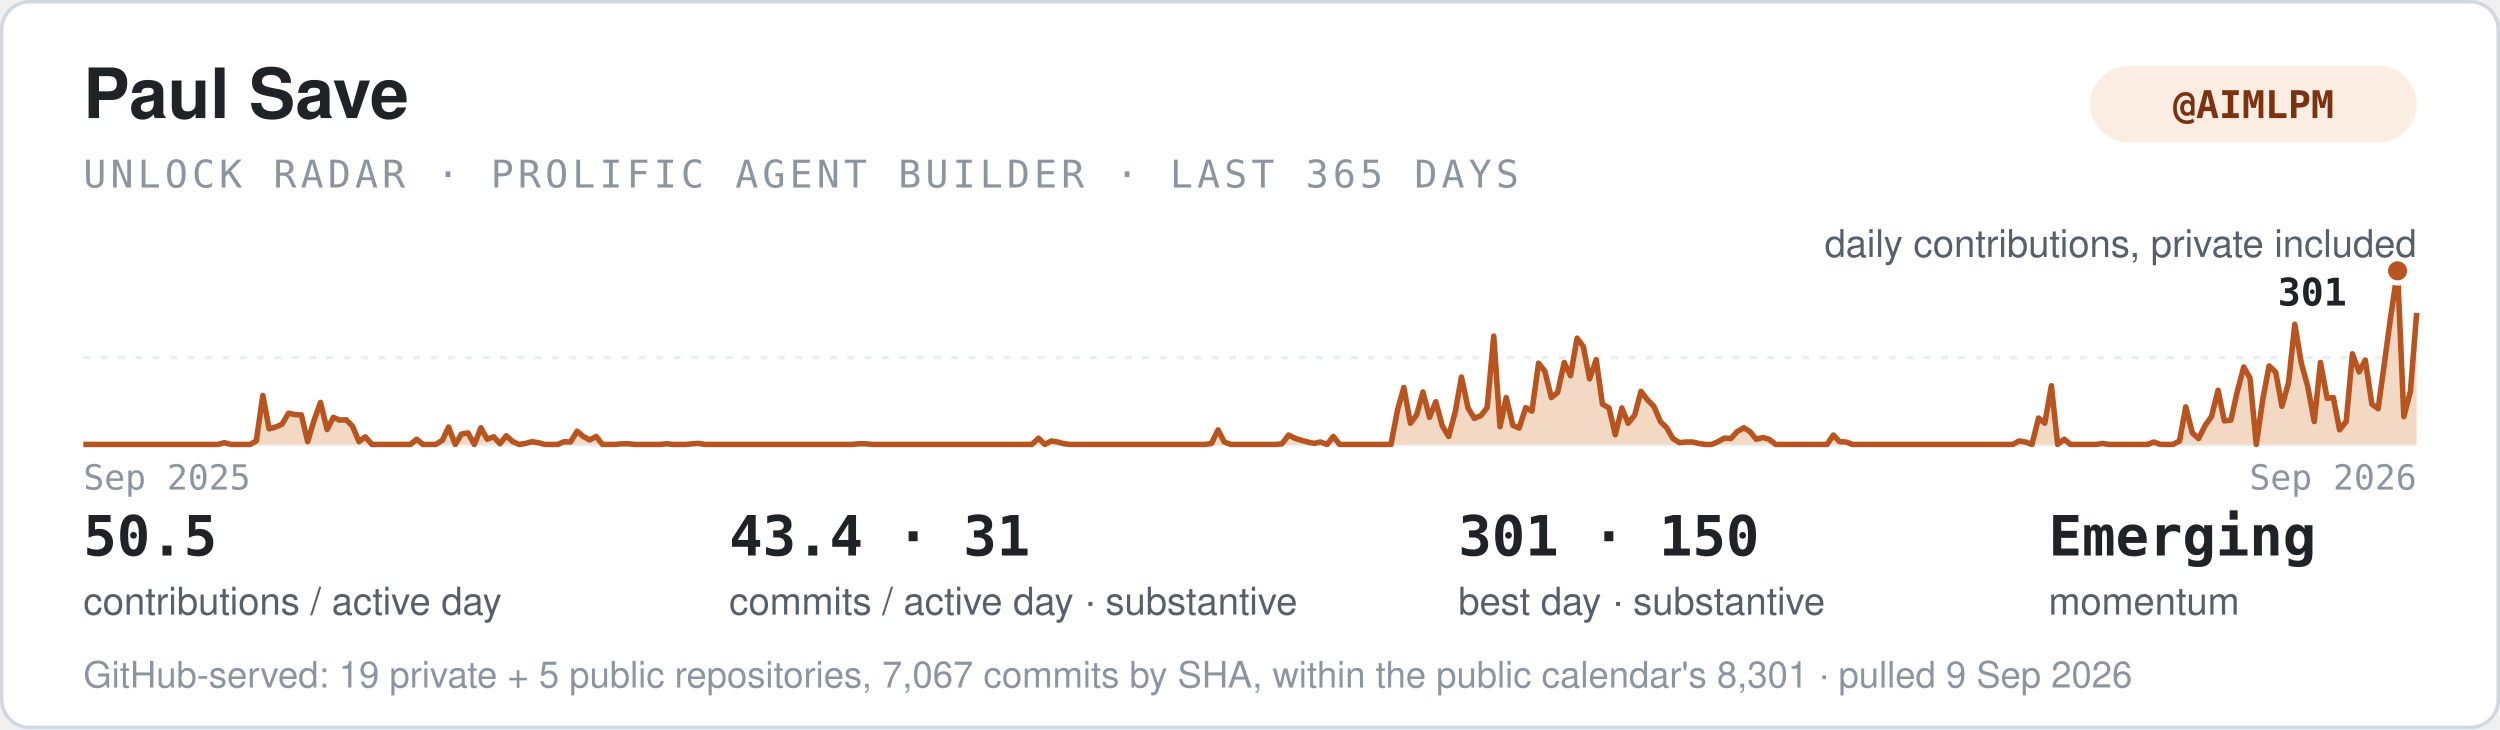
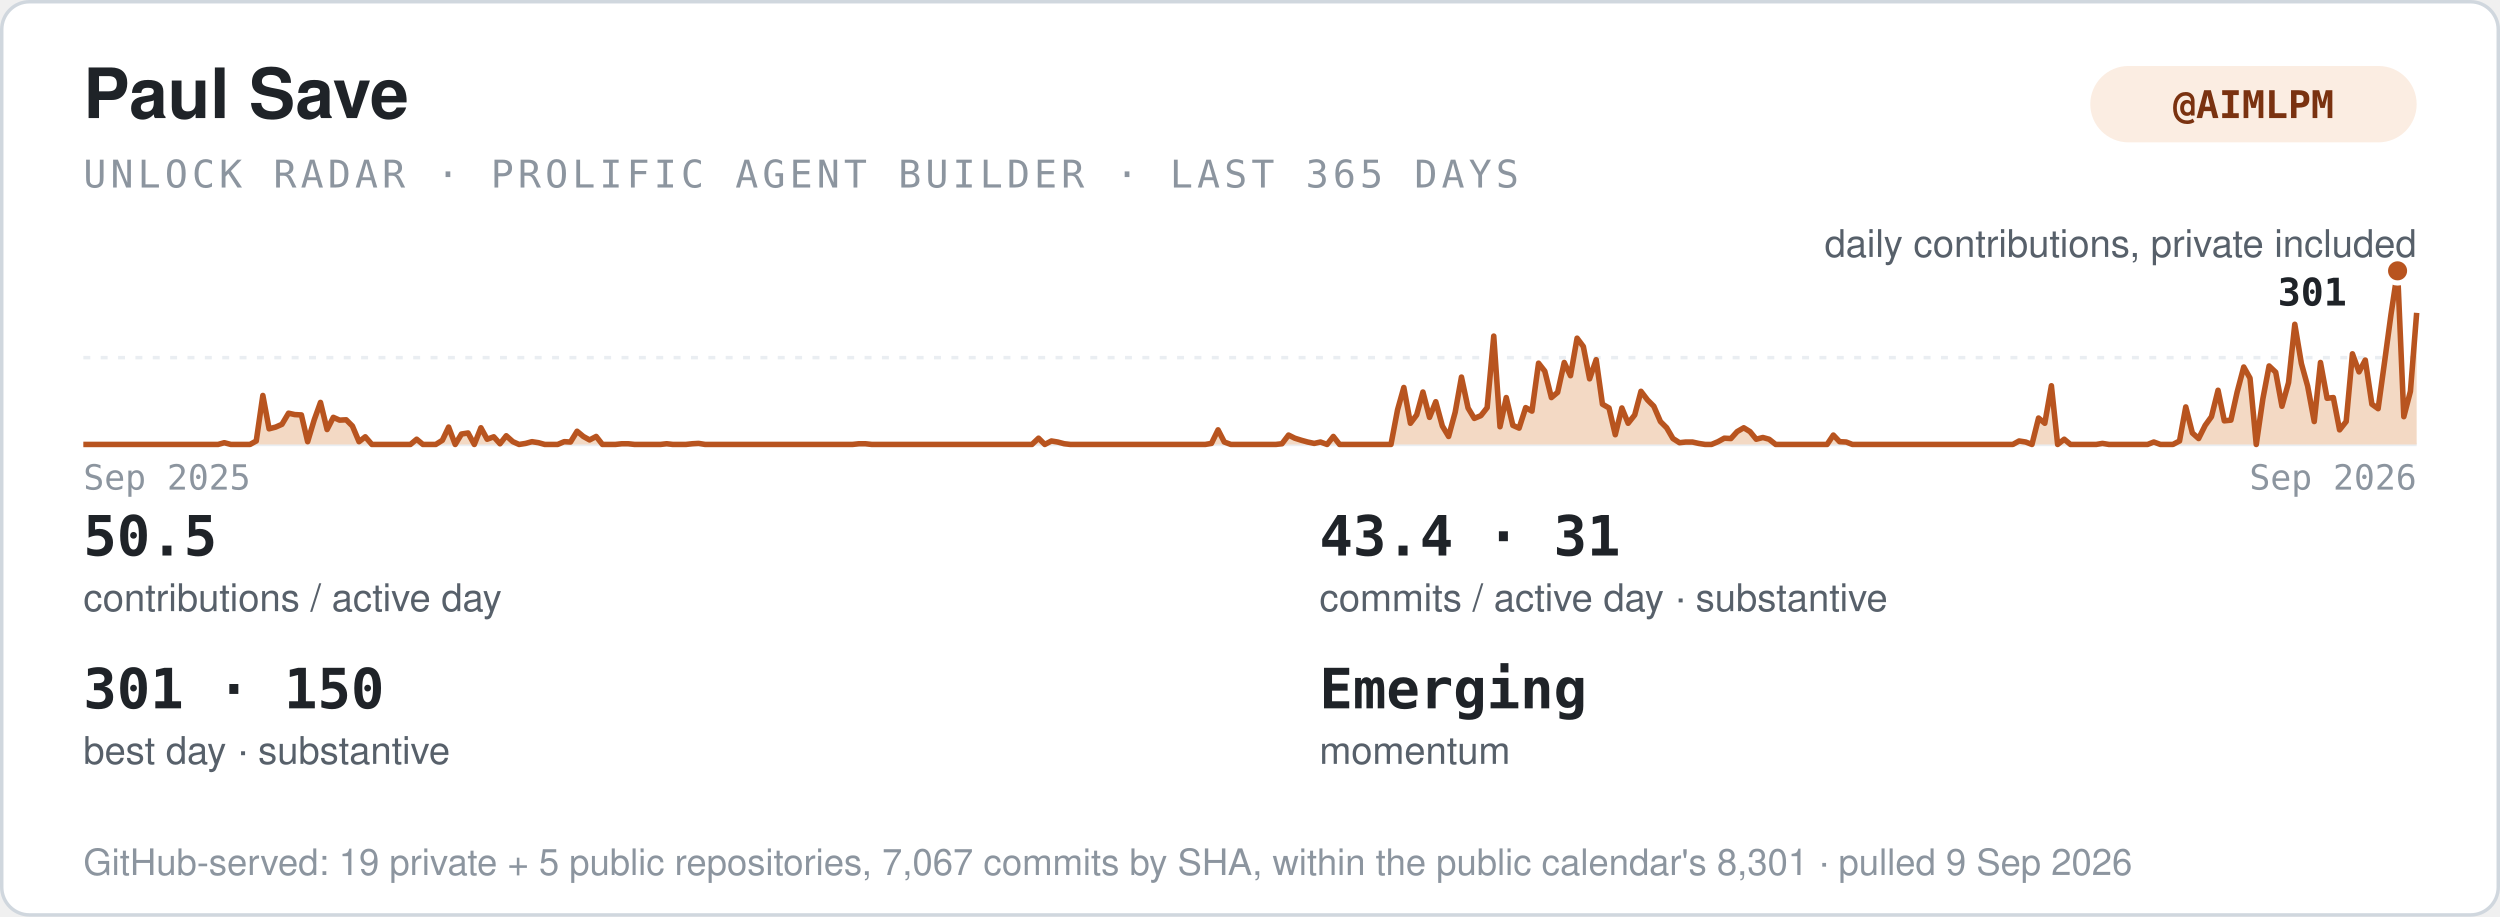
- <svg xmlns="http://www.w3.org/2000/svg" width="720" height="210" viewBox="0 0 720 210" role="img" aria-label="Paul Save: Unlock Radar badge">
-   <rect x="0.5" y="0.5" width="719" height="209" rx="8" fill="#FFFFFF" stroke="#D0D7DE" />
+ <svg xmlns="http://www.w3.org/2000/svg" width="720" height="264" viewBox="0 0 720 264" role="img" aria-label="Paul Save: Unlock Radar badge">
+   <rect x="0.5" y="0.5" width="719" height="263" rx="8" fill="#FFFFFF" stroke="#D0D7DE" />
  <text x="24" y="34" font-family="-apple-system, BlinkMacSystemFont, 'Segoe UI', Helvetica, Arial, sans-serif" font-size="20" font-weight="700" fill="#1F2328">Paul Save</text>
  <text x="24" y="54" font-family="ui-monospace, SFMono-Regular, Menlo, Consolas, monospace" font-size="11" letter-spacing="1.2" fill="#8C959F">UNLOCK RADAR · PROLIFIC AGENT BUILDER · LAST 365 DAYS</text>
  <rect x="602" y="19" width="94" height="22" rx="11" fill="#FBEDE2" />
  <text x="649" y="34" text-anchor="middle" font-family="ui-monospace, SFMono-Regular, Menlo, Consolas, monospace" font-size="11" font-weight="600" fill="#7A3210">@AIMLPM</text>
  <line x1="24" x2="696" y1="128" y2="128" stroke="#EAEEF2" />
  <line x1="24" x2="696" y1="103.0" y2="103.0" stroke="#EAEEF2" stroke-dasharray="2 3" />
  <path d="M24.0,128.0 L25.8,128.0 L27.7,128.0 L29.5,128.0 L31.4,128.0 L33.2,128.0 L35.1,128.0 L36.9,128.0 L38.8,128.0 L40.6,128.0 L42.5,128.0 L44.3,128.0 L46.2,128.0 L48.0,128.0 L49.8,128.0 L51.7,128.0 L53.5,128.0 L55.4,128.0 L57.2,128.0 L59.1,128.0 L60.9,128.0 L62.8,128.0 L64.6,127.5 L66.5,128.0 L68.3,128.0 L70.2,128.0 L72.0,128.0 L73.8,127.0 L75.7,113.9 L77.5,123.5 L79.4,123.0 L81.2,122.2 L83.1,119.0 L84.9,119.4 L86.8,119.5 L88.6,127.2 L90.5,120.9 L92.3,115.9 L94.2,123.7 L96.0,120.2 L97.8,121.0 L99.7,120.9 L101.5,122.7 L103.4,127.2 L105.2,125.8 L107.1,128.0 L108.9,128.0 L110.8,128.0 L112.6,128.0 L114.5,128.0 L116.3,128.0 L118.2,128.0 L120.0,126.5 L121.8,128.0 L123.7,128.0 L125.5,128.0 L127.4,126.8 L129.2,123.0 L131.1,128.0 L132.9,125.0 L134.8,124.7 L136.6,128.0 L138.5,123.2 L140.3,126.5 L142.2,125.8 L144.0,127.8 L145.8,125.5 L147.7,127.2 L149.5,128.0 L151.4,127.7 L153.2,127.2 L155.1,127.5 L156.9,128.0 L158.8,128.0 L160.6,128.0 L162.5,127.2 L164.3,127.3 L166.2,124.2 L168.0,125.7 L169.8,126.7 L171.7,125.7 L173.5,128.0 L175.4,128.0 L177.2,128.0 L179.1,127.8 L180.9,127.8 L182.8,128.0 L184.6,128.0 L186.5,128.0 L188.3,128.0 L190.2,128.0 L192.0,127.8 L193.8,128.0 L195.7,128.0 L197.5,128.0 L199.4,127.8 L201.2,127.7 L203.1,128.0 L204.9,128.0 L206.8,128.0 L208.6,128.0 L210.5,128.0 L212.3,128.0 L214.2,128.0 L216.0,128.0 L217.8,128.0 L219.7,128.0 L221.5,128.0 L223.4,128.0 L225.2,128.0 L227.1,128.0 L228.9,128.0 L230.8,128.0 L232.6,128.0 L234.5,128.0 L236.3,128.0 L238.2,128.0 L240.0,128.0 L241.8,128.0 L243.7,128.0 L245.5,128.0 L247.4,127.8 L249.2,127.8 L251.1,128.0 L252.9,128.0 L254.8,128.0 L256.6,128.0 L258.5,128.0 L260.3,128.0 L262.2,128.0 L264.0,128.0 L265.8,128.0 L267.7,128.0 L269.5,128.0 L271.4,128.0 L273.2,128.0 L275.1,128.0 L276.9,128.0 L278.8,128.0 L280.6,128.0 L282.5,128.0 L284.3,128.0 L286.2,128.0 L288.0,128.0 L289.8,128.0 L291.7,128.0 L293.5,128.0 L295.4,128.0 L297.2,128.0 L299.1,126.2 L300.9,128.0 L302.8,127.0 L304.6,127.3 L306.5,127.8 L308.3,128.0 L310.2,128.0 L312.0,128.0 L313.8,128.0 L315.7,128.0 L317.5,128.0 L319.4,128.0 L321.2,128.0 L323.1,128.0 L324.9,128.0 L326.8,128.0 L328.6,128.0 L330.5,128.0 L332.3,128.0 L334.2,128.0 L336.0,128.0 L337.8,128.0 L339.7,128.0 L341.5,128.0 L343.4,128.0 L345.2,128.0 L347.1,128.0 L348.9,127.7 L350.8,123.8 L352.6,127.3 L354.5,128.0 L356.3,128.0 L358.2,128.0 L360.0,128.0 L361.8,128.0 L363.7,128.0 L365.5,128.0 L367.4,128.0 L369.2,127.8 L371.1,125.3 L372.9,126.2 L374.8,126.8 L376.6,127.3 L378.5,127.7 L380.3,127.3 L382.2,128.0 L384.0,125.7 L385.8,128.0 L387.7,128.0 L389.5,128.0 L391.4,128.0 L393.2,128.0 L395.1,128.0 L396.9,128.0 L398.8,128.0 L400.6,128.0 L402.5,118.0 L404.3,111.6 L406.2,121.9 L408.0,119.5 L409.8,112.9 L411.7,120.2 L413.5,115.7 L415.4,122.7 L417.2,125.7 L419.1,118.7 L420.9,108.6 L422.8,117.5 L424.6,120.5 L426.5,119.7 L428.3,117.4 L430.2,96.8 L432.0,122.9 L433.8,114.5 L435.7,122.5 L437.5,123.3 L439.4,117.4 L441.2,118.4 L443.1,104.6 L444.9,106.9 L446.8,114.5 L448.6,113.0 L450.5,104.4 L452.3,108.2 L454.2,97.4 L456.0,99.8 L457.8,109.1 L459.7,103.6 L461.5,116.4 L463.4,117.5 L465.2,125.2 L467.1,117.5 L468.9,121.9 L470.8,119.5 L472.6,112.7 L474.5,115.2 L476.3,117.0 L478.2,121.4 L480.0,123.2 L481.8,126.3 L483.7,127.5 L485.5,127.3 L487.4,127.3 L489.2,127.7 L491.1,128.0 L492.9,128.0 L494.8,127.2 L496.6,126.2 L498.5,126.3 L500.3,124.3 L502.2,123.2 L504.0,124.3 L505.8,126.5 L507.7,126.0 L509.5,126.5 L511.4,128.0 L513.2,128.0 L515.1,128.0 L516.9,128.0 L518.8,128.0 L520.6,128.0 L522.5,128.0 L524.3,128.0 L526.2,128.0 L528.0,125.3 L529.8,127.2 L531.7,127.3 L533.5,128.0 L535.4,128.0 L537.2,128.0 L539.1,128.0 L540.9,128.0 L542.8,128.0 L544.6,128.0 L546.5,128.0 L548.3,128.0 L550.2,128.0 L552.0,128.0 L553.8,128.0 L555.7,128.0 L557.5,128.0 L559.4,128.0 L561.2,128.0 L563.1,128.0 L564.9,128.0 L566.8,128.0 L568.6,128.0 L570.5,128.0 L572.3,128.0 L574.2,128.0 L576.0,128.0 L577.8,128.0 L579.7,128.0 L581.5,127.0 L583.4,127.3 L585.2,128.0 L587.1,120.4 L588.9,121.9 L590.8,111.1 L592.6,128.0 L594.5,126.5 L596.3,128.0 L598.2,128.0 L600.0,128.0 L601.8,128.0 L603.7,128.0 L605.5,127.7 L607.4,128.0 L609.2,128.0 L611.1,128.0 L612.9,128.0 L614.8,128.0 L616.6,128.0 L618.5,128.0 L620.3,127.3 L622.2,128.0 L624.0,128.0 L625.8,128.0 L627.7,127.0 L629.5,117.2 L631.4,124.7 L633.2,126.3 L635.1,122.5 L636.9,120.0 L638.8,112.4 L640.6,121.2 L642.5,121.0 L644.3,112.9 L646.2,105.7 L648.0,108.9 L649.8,128.0 L651.7,114.9 L653.5,105.4 L655.4,107.2 L657.2,117.0 L659.1,110.2 L660.9,93.4 L662.8,104.7 L664.6,111.2 L666.5,121.4 L668.3,104.4 L670.2,114.7 L672.0,114.5 L673.8,123.8 L675.7,121.4 L677.5,101.9 L679.4,107.1 L681.2,103.7 L683.1,116.4 L684.9,117.7 L686.8,103.9 L688.6,90.6 L690.5,78.0 L692.3,120.0 L694.2,112.7 L696.0,90.1 L696.0,128 L24,128 Z" fill="#F3D9C4" />
  <path d="M24.0,128.0 L25.8,128.0 L27.7,128.0 L29.5,128.0 L31.4,128.0 L33.2,128.0 L35.1,128.0 L36.9,128.0 L38.8,128.0 L40.6,128.0 L42.5,128.0 L44.3,128.0 L46.2,128.0 L48.0,128.0 L49.8,128.0 L51.7,128.0 L53.5,128.0 L55.4,128.0 L57.2,128.0 L59.1,128.0 L60.9,128.0 L62.8,128.0 L64.6,127.5 L66.5,128.0 L68.3,128.0 L70.2,128.0 L72.0,128.0 L73.8,127.0 L75.7,113.9 L77.5,123.5 L79.4,123.0 L81.2,122.2 L83.1,119.0 L84.9,119.4 L86.8,119.5 L88.6,127.2 L90.5,120.9 L92.3,115.9 L94.2,123.7 L96.0,120.2 L97.8,121.0 L99.7,120.9 L101.5,122.7 L103.4,127.2 L105.2,125.8 L107.1,128.0 L108.9,128.0 L110.8,128.0 L112.6,128.0 L114.5,128.0 L116.3,128.0 L118.2,128.0 L120.0,126.5 L121.8,128.0 L123.7,128.0 L125.5,128.0 L127.4,126.8 L129.2,123.0 L131.1,128.0 L132.9,125.0 L134.8,124.7 L136.6,128.0 L138.5,123.2 L140.3,126.5 L142.2,125.8 L144.0,127.8 L145.8,125.5 L147.7,127.2 L149.5,128.0 L151.4,127.7 L153.2,127.2 L155.1,127.5 L156.9,128.0 L158.8,128.0 L160.6,128.0 L162.5,127.2 L164.3,127.3 L166.2,124.2 L168.0,125.7 L169.8,126.7 L171.7,125.7 L173.5,128.0 L175.4,128.0 L177.2,128.0 L179.1,127.8 L180.9,127.8 L182.8,128.0 L184.6,128.0 L186.5,128.0 L188.3,128.0 L190.2,128.0 L192.0,127.8 L193.8,128.0 L195.7,128.0 L197.5,128.0 L199.4,127.8 L201.2,127.7 L203.1,128.0 L204.9,128.0 L206.8,128.0 L208.6,128.0 L210.5,128.0 L212.3,128.0 L214.2,128.0 L216.0,128.0 L217.8,128.0 L219.7,128.0 L221.5,128.0 L223.4,128.0 L225.2,128.0 L227.1,128.0 L228.9,128.0 L230.8,128.0 L232.6,128.0 L234.5,128.0 L236.3,128.0 L238.2,128.0 L240.0,128.0 L241.8,128.0 L243.7,128.0 L245.5,128.0 L247.4,127.8 L249.2,127.8 L251.1,128.0 L252.9,128.0 L254.8,128.0 L256.6,128.0 L258.5,128.0 L260.3,128.0 L262.2,128.0 L264.0,128.0 L265.8,128.0 L267.7,128.0 L269.5,128.0 L271.4,128.0 L273.2,128.0 L275.1,128.0 L276.9,128.0 L278.8,128.0 L280.6,128.0 L282.5,128.0 L284.3,128.0 L286.2,128.0 L288.0,128.0 L289.8,128.0 L291.7,128.0 L293.5,128.0 L295.4,128.0 L297.2,128.0 L299.1,126.2 L300.9,128.0 L302.8,127.0 L304.6,127.3 L306.5,127.8 L308.3,128.0 L310.2,128.0 L312.0,128.0 L313.8,128.0 L315.7,128.0 L317.5,128.0 L319.4,128.0 L321.2,128.0 L323.1,128.0 L324.9,128.0 L326.8,128.0 L328.6,128.0 L330.5,128.0 L332.3,128.0 L334.2,128.0 L336.0,128.0 L337.8,128.0 L339.7,128.0 L341.5,128.0 L343.4,128.0 L345.2,128.0 L347.1,128.0 L348.9,127.7 L350.8,123.8 L352.6,127.3 L354.5,128.0 L356.3,128.0 L358.2,128.0 L360.0,128.0 L361.8,128.0 L363.7,128.0 L365.5,128.0 L367.4,128.0 L369.2,127.8 L371.1,125.3 L372.9,126.2 L374.8,126.8 L376.6,127.3 L378.5,127.7 L380.3,127.3 L382.2,128.0 L384.0,125.7 L385.8,128.0 L387.7,128.0 L389.5,128.0 L391.4,128.0 L393.2,128.0 L395.1,128.0 L396.9,128.0 L398.8,128.0 L400.6,128.0 L402.5,118.0 L404.3,111.6 L406.2,121.9 L408.0,119.5 L409.8,112.9 L411.7,120.2 L413.5,115.7 L415.4,122.7 L417.2,125.7 L419.1,118.7 L420.9,108.6 L422.8,117.5 L424.6,120.5 L426.5,119.7 L428.3,117.4 L430.2,96.8 L432.0,122.9 L433.8,114.5 L435.7,122.5 L437.5,123.3 L439.4,117.4 L441.2,118.4 L443.1,104.6 L444.9,106.9 L446.8,114.5 L448.6,113.0 L450.5,104.4 L452.3,108.2 L454.2,97.4 L456.0,99.8 L457.8,109.1 L459.7,103.6 L461.5,116.4 L463.4,117.5 L465.2,125.2 L467.1,117.5 L468.9,121.9 L470.8,119.5 L472.6,112.7 L474.5,115.2 L476.3,117.0 L478.2,121.4 L480.0,123.2 L481.8,126.3 L483.7,127.5 L485.5,127.3 L487.4,127.3 L489.2,127.7 L491.1,128.0 L492.9,128.0 L494.8,127.2 L496.6,126.2 L498.5,126.3 L500.3,124.3 L502.2,123.2 L504.0,124.3 L505.8,126.5 L507.7,126.0 L509.5,126.5 L511.4,128.0 L513.2,128.0 L515.1,128.0 L516.9,128.0 L518.8,128.0 L520.6,128.0 L522.5,128.0 L524.3,128.0 L526.2,128.0 L528.0,125.3 L529.8,127.2 L531.7,127.3 L533.5,128.0 L535.4,128.0 L537.2,128.0 L539.1,128.0 L540.9,128.0 L542.8,128.0 L544.6,128.0 L546.5,128.0 L548.3,128.0 L550.2,128.0 L552.0,128.0 L553.8,128.0 L555.7,128.0 L557.5,128.0 L559.4,128.0 L561.2,128.0 L563.1,128.0 L564.9,128.0 L566.8,128.0 L568.6,128.0 L570.5,128.0 L572.3,128.0 L574.2,128.0 L576.0,128.0 L577.8,128.0 L579.7,128.0 L581.5,127.0 L583.4,127.3 L585.2,128.0 L587.1,120.4 L588.9,121.9 L590.8,111.1 L592.6,128.0 L594.5,126.5 L596.3,128.0 L598.2,128.0 L600.0,128.0 L601.8,128.0 L603.7,128.0 L605.5,127.7 L607.4,128.0 L609.2,128.0 L611.1,128.0 L612.9,128.0 L614.8,128.0 L616.6,128.0 L618.5,128.0 L620.3,127.3 L622.2,128.0 L624.0,128.0 L625.8,128.0 L627.7,127.0 L629.5,117.2 L631.4,124.7 L633.2,126.3 L635.1,122.5 L636.9,120.0 L638.8,112.4 L640.6,121.2 L642.5,121.0 L644.3,112.9 L646.2,105.7 L648.0,108.9 L649.8,128.0 L651.7,114.9 L653.5,105.4 L655.4,107.2 L657.2,117.0 L659.1,110.2 L660.9,93.4 L662.8,104.7 L664.6,111.2 L666.5,121.4 L668.3,104.4 L670.2,114.7 L672.0,114.5 L673.8,123.8 L675.7,121.4 L677.5,101.9 L679.4,107.1 L681.2,103.7 L683.1,116.4 L684.9,117.7 L686.8,103.9 L688.6,90.6 L690.5,78.0 L692.3,120.0 L694.2,112.7 L696.0,90.1" fill="none" stroke="#B8541F" stroke-width="1.6" stroke-linejoin="round" />
  <circle cx="690.5" cy="78.0" r="3.5" fill="#B8541F" stroke="#FFFFFF" stroke-width="1.5" />
  <text x="656.0" y="88.0" font-family="ui-monospace, SFMono-Regular, Menlo, Consolas, monospace" font-size="11" font-weight="600" fill="#1F2328">301</text>
  <text x="24" y="141" font-family="ui-monospace, SFMono-Regular, Menlo, Consolas, monospace" font-size="10" fill="#8C959F">Sep 2025</text>
  <text x="696" y="141" text-anchor="end" font-family="ui-monospace, SFMono-Regular, Menlo, Consolas, monospace" font-size="10" fill="#8C959F">Sep 2026</text>
  <text x="696" y="74" text-anchor="end" font-family="-apple-system, BlinkMacSystemFont, 'Segoe UI', Helvetica, Arial, sans-serif" font-size="11" fill="#57606A">daily contributions, private included</text>
  <text x="24" y="160" font-family="ui-monospace, SFMono-Regular, Menlo, Consolas, monospace" font-size="16" font-weight="600" fill="#1F2328">50.5</text>
-   <text x="24" y="177" font-family="-apple-system, BlinkMacSystemFont, 'Segoe UI', Helvetica, Arial, sans-serif" font-size="11" fill="#57606A">contributions / active day</text>
-   <text x="210" y="160" font-family="ui-monospace, SFMono-Regular, Menlo, Consolas, monospace" font-size="16" font-weight="600" fill="#1F2328">43.4 · 31</text>
-   <text x="210" y="177" font-family="-apple-system, BlinkMacSystemFont, 'Segoe UI', Helvetica, Arial, sans-serif" font-size="11" fill="#57606A">commits / active day · substantive</text>
-   <text x="420" y="160" font-family="ui-monospace, SFMono-Regular, Menlo, Consolas, monospace" font-size="16" font-weight="600" fill="#1F2328">301 · 150</text>
-   <text x="420" y="177" font-family="-apple-system, BlinkMacSystemFont, 'Segoe UI', Helvetica, Arial, sans-serif" font-size="11" fill="#57606A">best day · substantive</text>
-   <text x="590" y="160" font-family="ui-monospace, SFMono-Regular, Menlo, Consolas, monospace" font-size="16" font-weight="600" fill="#1F2328">Emerging</text>
-   <text x="590" y="177" font-family="-apple-system, BlinkMacSystemFont, 'Segoe UI', Helvetica, Arial, sans-serif" font-size="11" fill="#57606A">momentum</text>
-   <text x="24" y="198" font-family="-apple-system, BlinkMacSystemFont, 'Segoe UI', Helvetica, Arial, sans-serif" font-size="10.5" fill="#8C959F">GitHub-served: 19 private + 5 public repositories, 7,067 commits by SHA, within the public calendar's 8,301 · pulled 9 Sep 2026</text>
+   <text x="24" y="176" font-family="-apple-system, BlinkMacSystemFont, 'Segoe UI', Helvetica, Arial, sans-serif" font-size="11" fill="#57606A">contributions / active day</text>
+   <text x="380" y="160" font-family="ui-monospace, SFMono-Regular, Menlo, Consolas, monospace" font-size="16" font-weight="600" fill="#1F2328">43.4 · 31</text>
+   <text x="380" y="176" font-family="-apple-system, BlinkMacSystemFont, 'Segoe UI', Helvetica, Arial, sans-serif" font-size="11" fill="#57606A">commits / active day · substantive</text>
+   <text x="24" y="204" font-family="ui-monospace, SFMono-Regular, Menlo, Consolas, monospace" font-size="16" font-weight="600" fill="#1F2328">301 · 150</text>
+   <text x="24" y="220" font-family="-apple-system, BlinkMacSystemFont, 'Segoe UI', Helvetica, Arial, sans-serif" font-size="11" fill="#57606A">best day · substantive</text>
+   <text x="380" y="204" font-family="ui-monospace, SFMono-Regular, Menlo, Consolas, monospace" font-size="16" font-weight="600" fill="#1F2328">Emerging</text>
+   <text x="380" y="220" font-family="-apple-system, BlinkMacSystemFont, 'Segoe UI', Helvetica, Arial, sans-serif" font-size="11" fill="#57606A">momentum</text>
+   <text x="24" y="252" font-family="-apple-system, BlinkMacSystemFont, 'Segoe UI', Helvetica, Arial, sans-serif" font-size="10.5" fill="#8C959F">GitHub-served: 19 private + 5 public repositories, 7,067 commits by SHA, within the public calendar's 8,301 · pulled 9 Sep 2026</text>
</svg>
